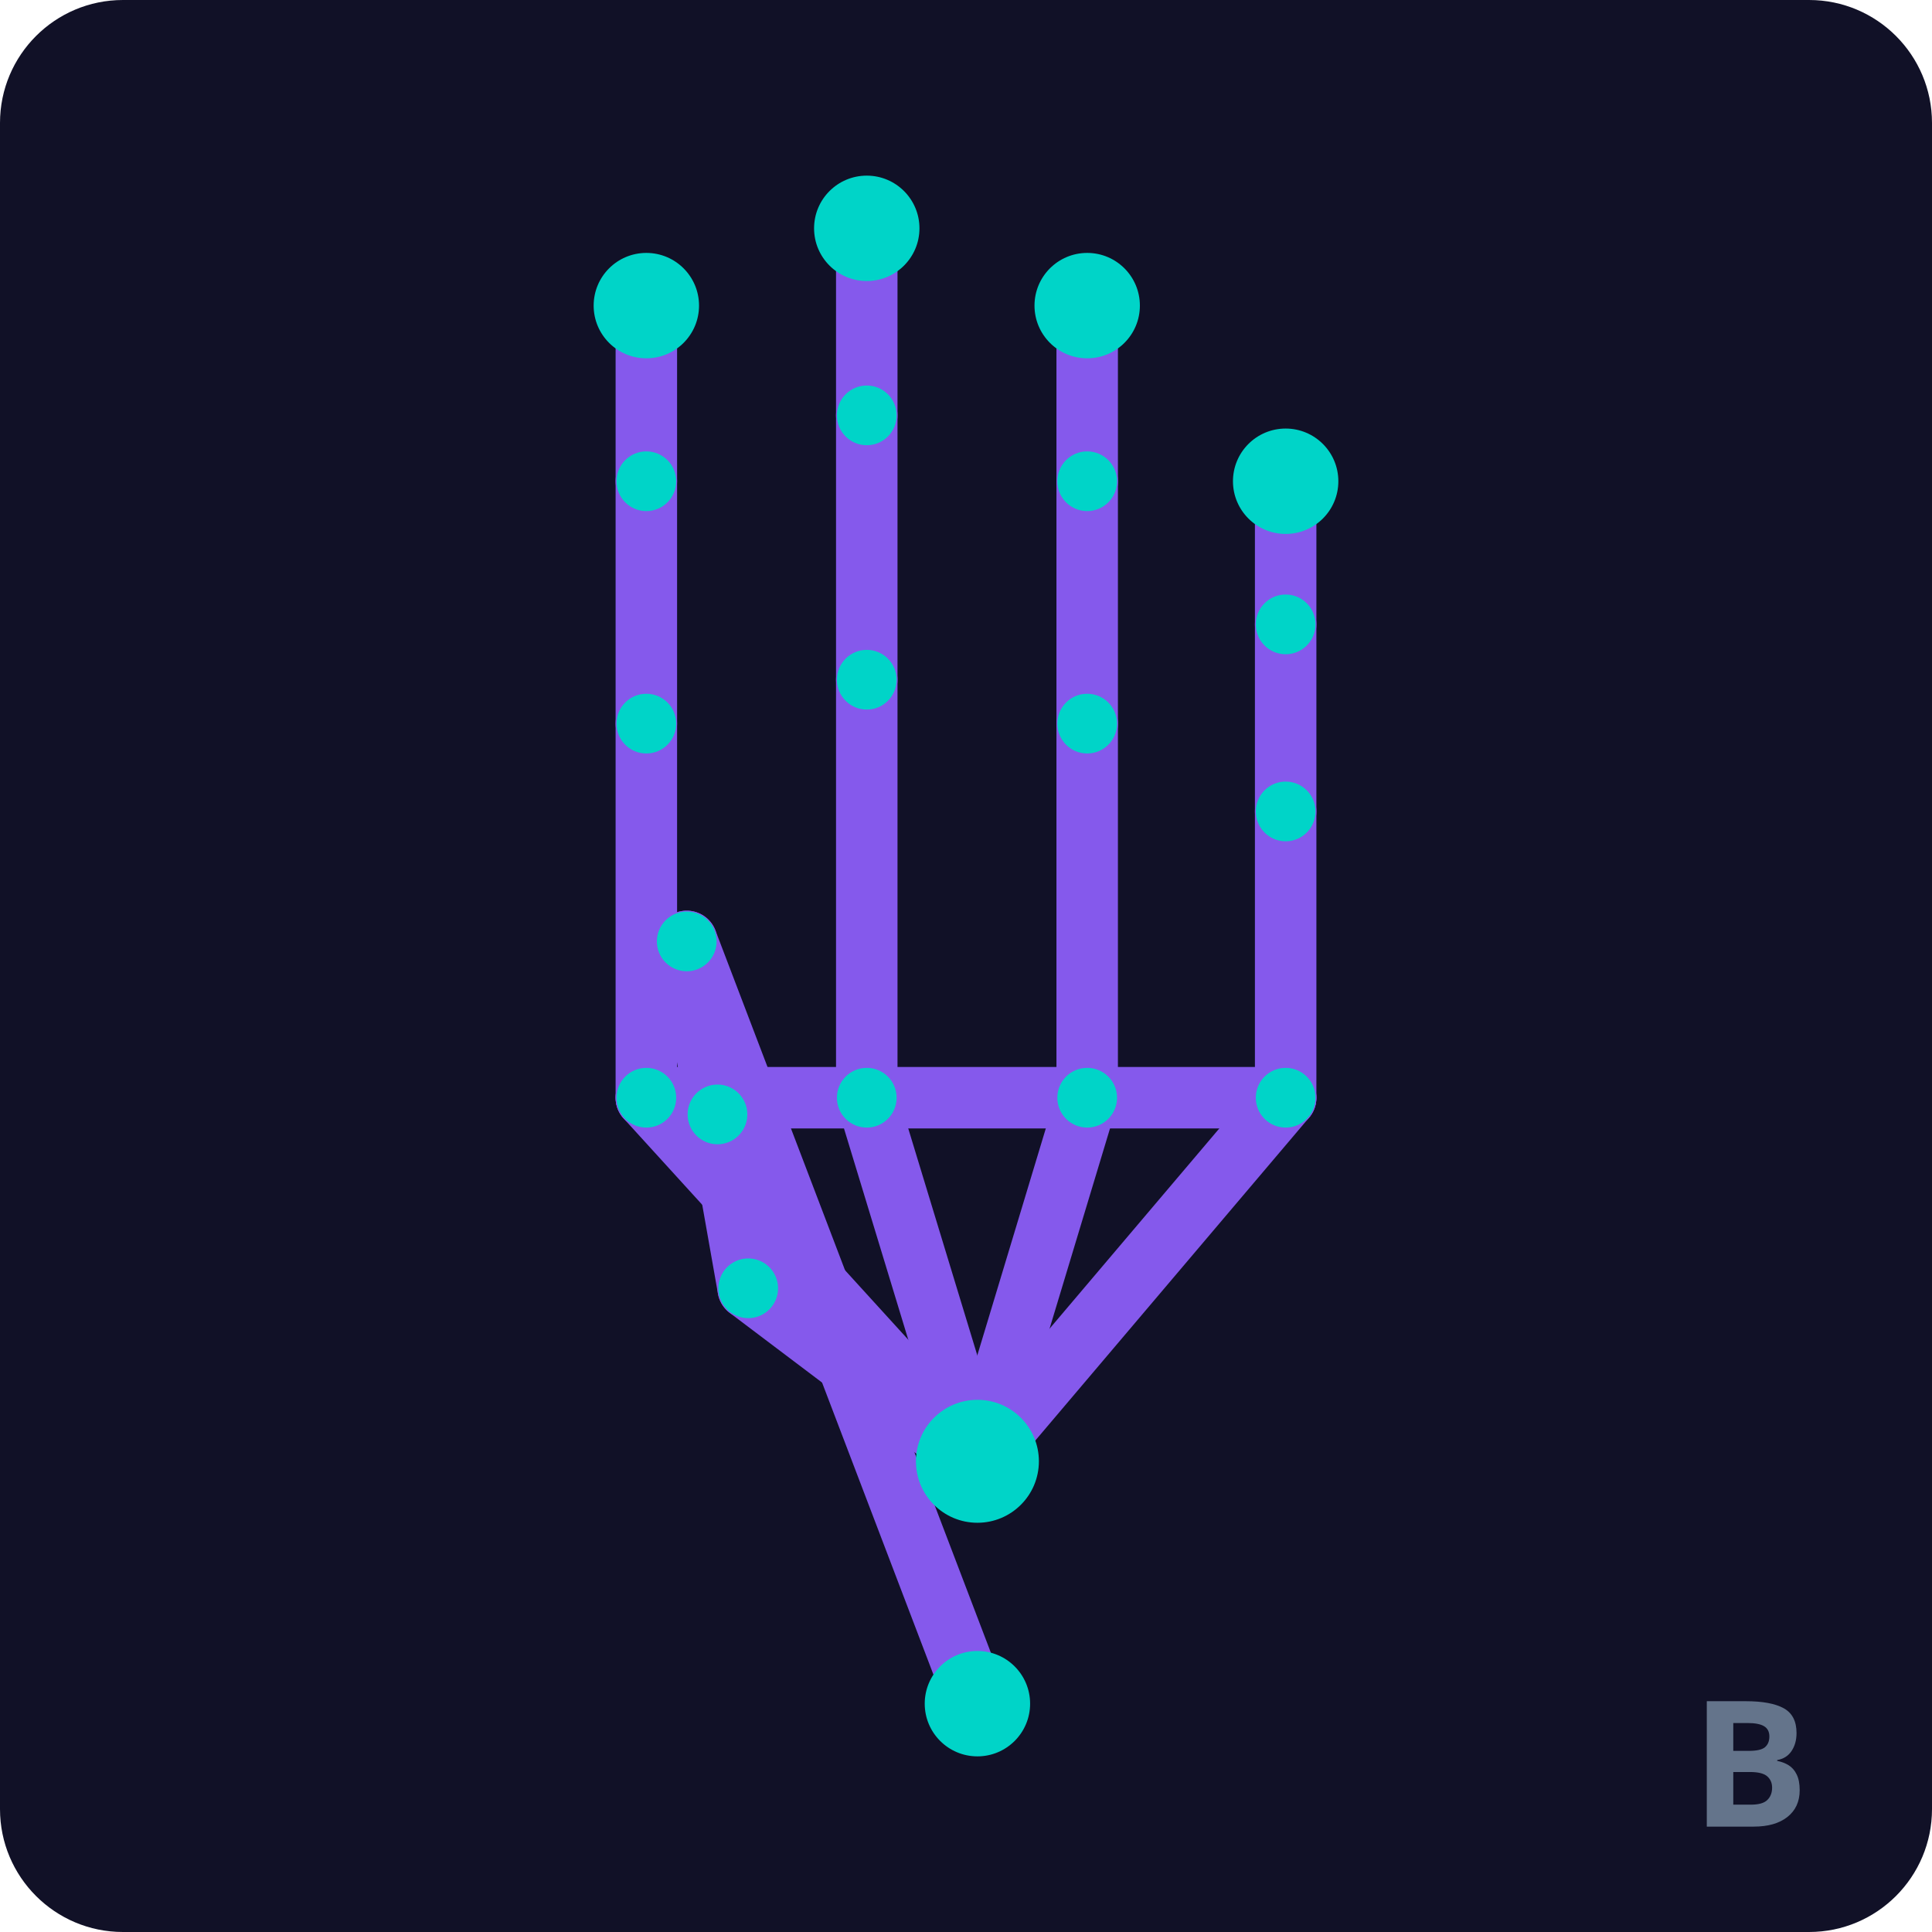
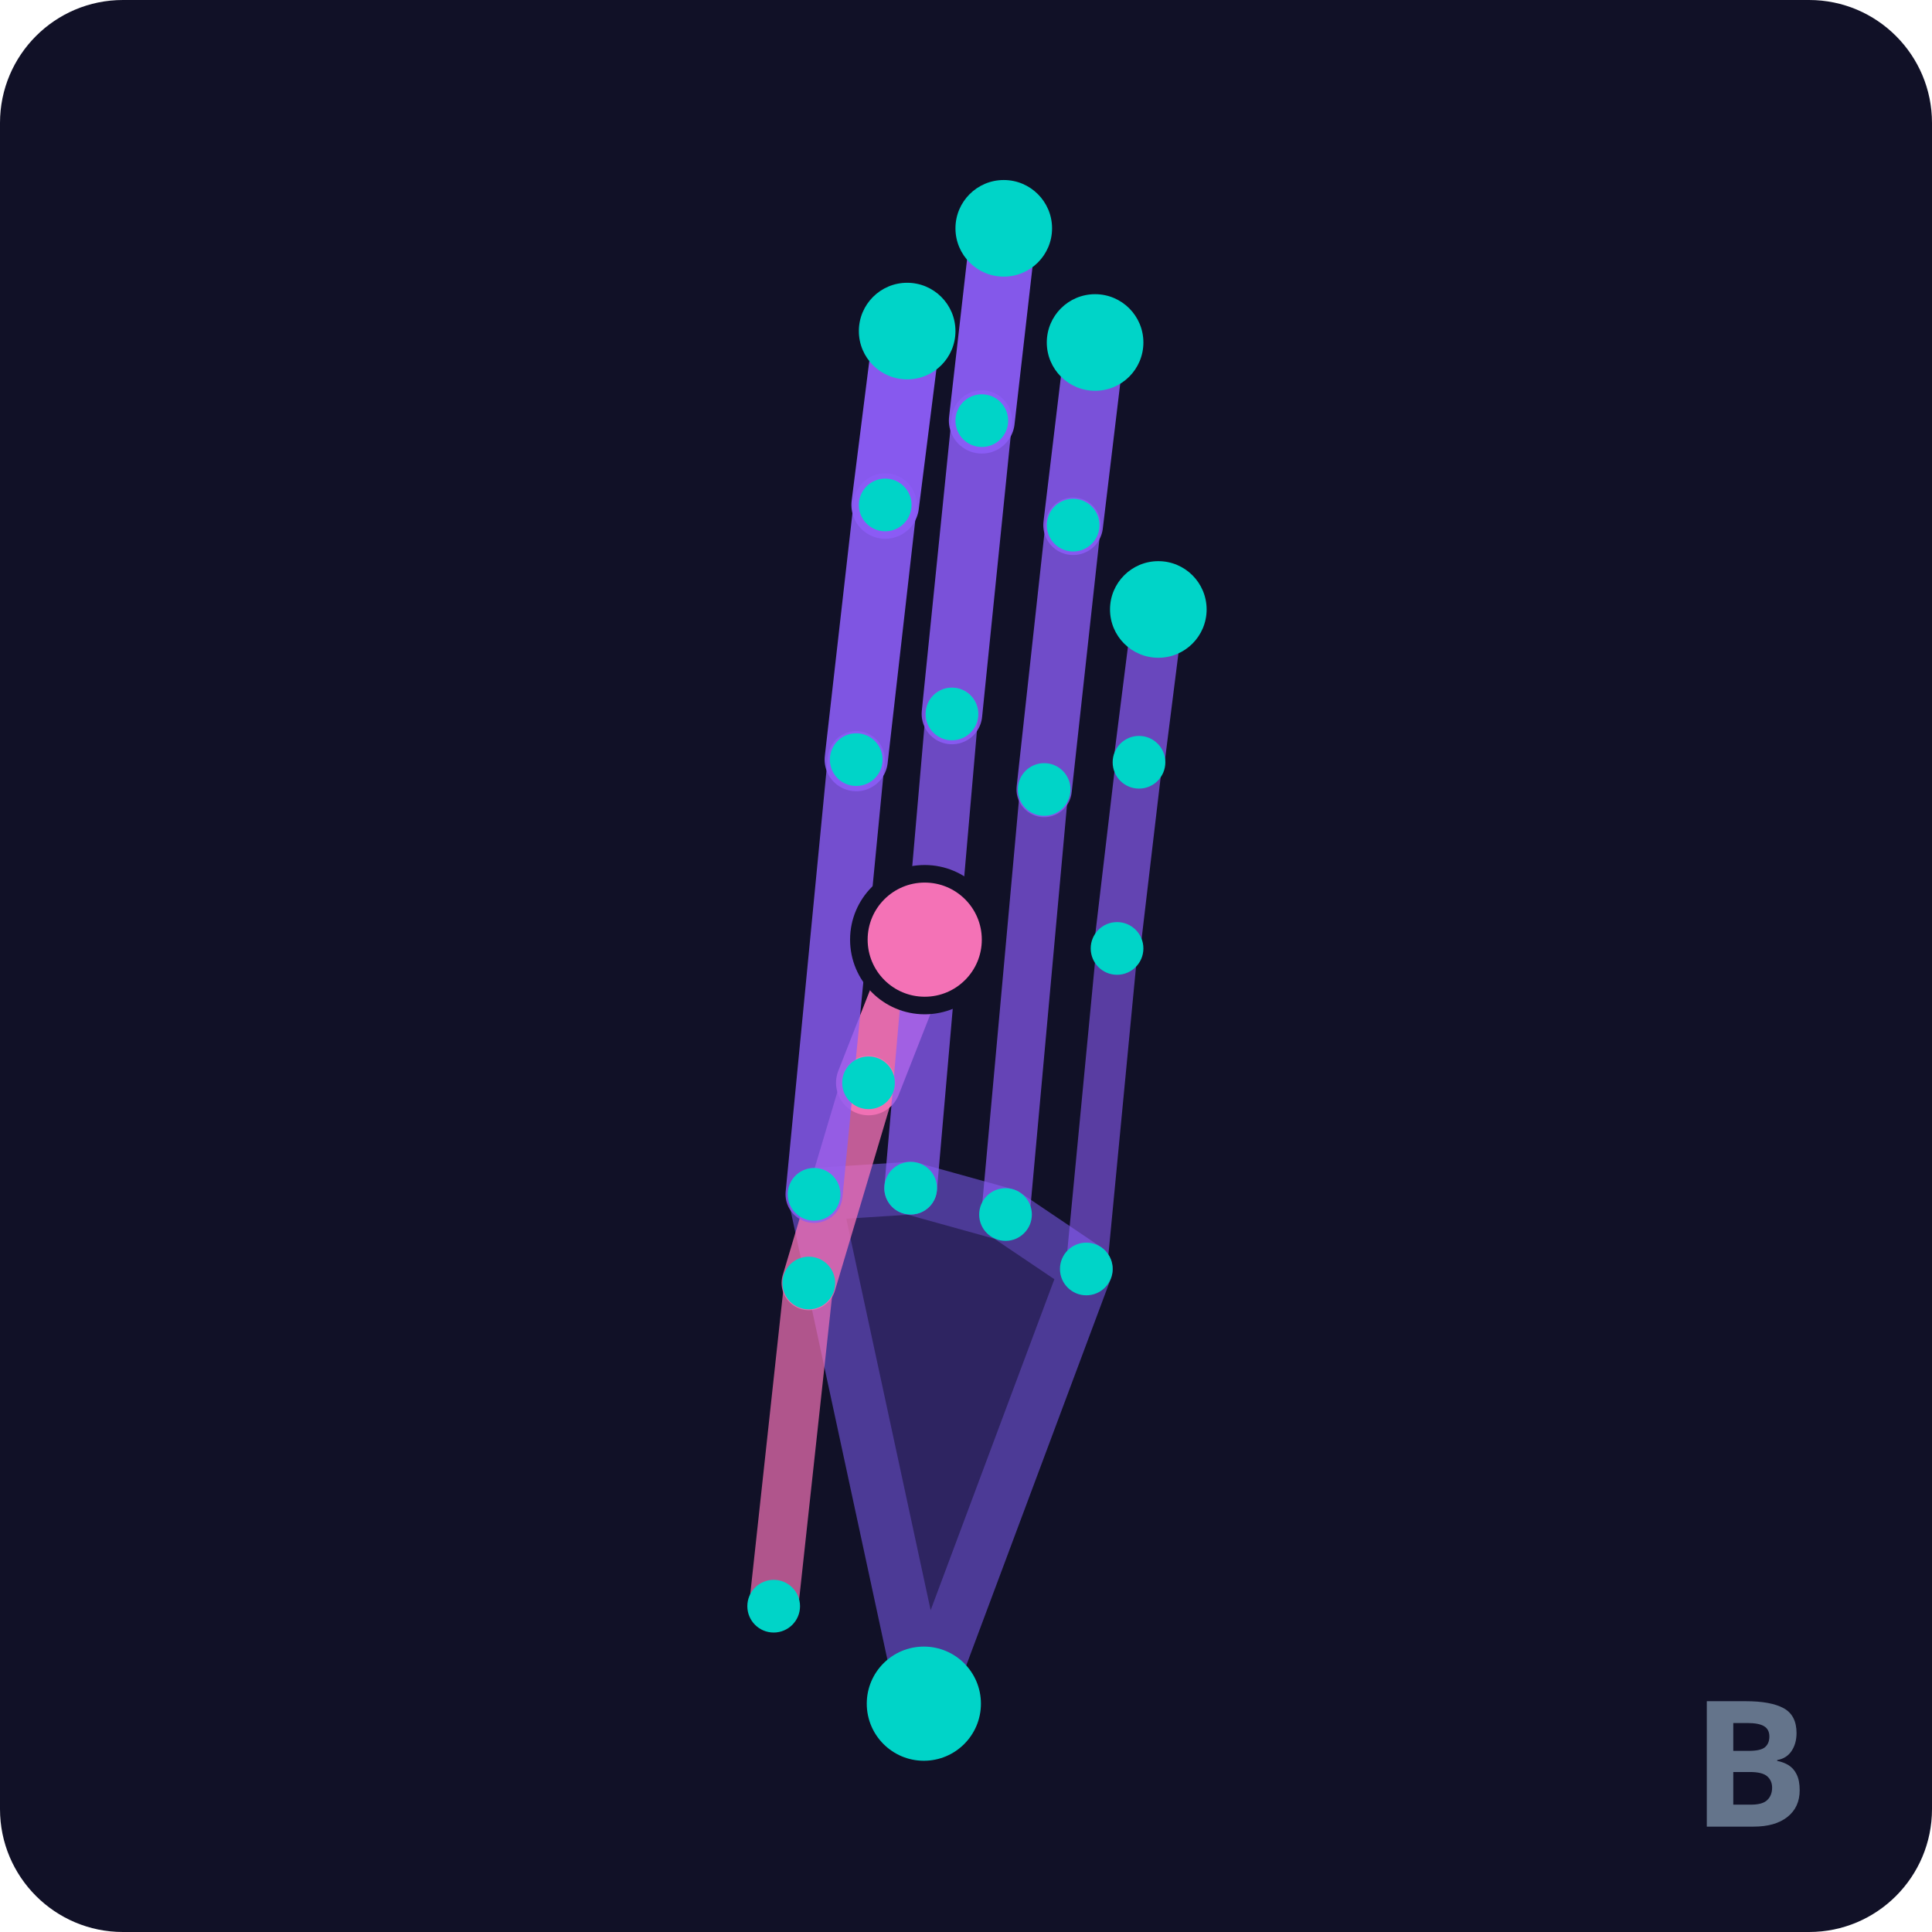
<svg xmlns="http://www.w3.org/2000/svg" viewBox="0 0 220 220" width="220" height="220" role="img" aria-label="ASL handshape for B">
  <rect width="220" height="220" rx="14" fill="#111127" />
-   <g stroke="#8b5cf6" stroke-width="7" stroke-linecap="round" opacity="0.95">
-     <line x1="111.3" y1="166.4" x2="85.2" y2="146.7" />
-     <line x1="85.2" y1="146.7" x2="81.7" y2="126.9" />
-     <line x1="81.7" y1="126.9" x2="78.2" y2="107.2" />
-     <line x1="78.2" y1="107.2" x2="111.3" y2="194.0" />
-     <line x1="111.3" y1="166.4" x2="73.6" y2="125.0" />
-     <line x1="73.6" y1="125.0" x2="73.6" y2="82.4" />
-     <line x1="73.6" y1="82.4" x2="73.6" y2="54.8" />
-     <line x1="73.6" y1="54.8" x2="73.6" y2="34.8" />
-     <line x1="111.3" y1="166.4" x2="98.7" y2="125.0" />
-     <line x1="98.7" y1="125.0" x2="98.7" y2="77.4" />
-     <line x1="98.7" y1="77.4" x2="98.7" y2="47.3" />
-     <line x1="98.7" y1="47.3" x2="98.7" y2="26.0" />
-     <line x1="111.3" y1="166.4" x2="123.8" y2="125.0" />
-     <line x1="123.8" y1="125.0" x2="123.8" y2="82.4" />
-     <line x1="123.8" y1="82.4" x2="123.8" y2="54.8" />
-     <line x1="123.8" y1="54.8" x2="123.8" y2="34.8" />
-     <line x1="111.3" y1="166.4" x2="146.4" y2="125.0" />
-     <line x1="146.4" y1="125.0" x2="146.4" y2="92.4" />
-     <line x1="146.4" y1="92.4" x2="146.4" y2="71.1" />
-     <line x1="146.4" y1="71.1" x2="146.4" y2="54.8" />
-     <line x1="73.6" y1="125.0" x2="98.7" y2="125.0" />
-     <line x1="98.7" y1="125.0" x2="123.8" y2="125.0" />
-     <line x1="123.8" y1="125.0" x2="146.4" y2="125.0" />
+   <polygon points="105.2,194.0 92.7,136.0 103.7,135.3 114.5,138.3 123.7,144.5" fill="#2e2461" stroke="#4c3a96" stroke-width="6" stroke-linejoin="round" />
+   <line x1="123.7" y1="144.5" x2="127.2" y2="108.0" stroke="#8b5cf6" stroke-width="4.7" stroke-linecap="round" opacity="0.59" />
+   <line x1="127.2" y1="108.0" x2="129.7" y2="86.8" stroke="#8b5cf6" stroke-width="5.3" stroke-linecap="round" opacity="0.67" />
+   <line x1="129.7" y1="86.8" x2="131.9" y2="69.4" stroke="#8b5cf6" stroke-width="5.8" stroke-linecap="round" opacity="0.72" />
+   <line x1="114.5" y1="138.3" x2="118.9" y2="89.9" stroke="#8b5cf6" stroke-width="5.5" stroke-linecap="round" opacity="0.69" />
+   <line x1="118.9" y1="89.9" x2="122.2" y2="59.8" stroke="#8b5cf6" stroke-width="6.3" stroke-linecap="round" opacity="0.78" />
+   <line x1="122.2" y1="59.8" x2="124.7" y2="39.0" stroke="#8b5cf6" stroke-width="6.8" stroke-linecap="round" opacity="0.86" />
+   <line x1="88.1" y1="182.9" x2="92.1" y2="146.1" stroke="#f472b6" stroke-width="5.6" stroke-linecap="round" opacity="0.70" />
+   <line x1="92.1" y1="146.1" x2="98.9" y2="123.3" stroke="#f472b6" stroke-width="6.2" stroke-linecap="round" opacity="0.77" />
+   <line x1="98.9" y1="123.3" x2="105.3" y2="107.0" stroke="#f472b6" stroke-width="7.4" stroke-linecap="round" opacity="0.92" />
+   <line x1="103.7" y1="135.3" x2="108.4" y2="81.3" stroke="#8b5cf6" stroke-width="6.0" stroke-linecap="round" opacity="0.75" />
+   <line x1="108.4" y1="81.3" x2="111.8" y2="47.9" stroke="#8b5cf6" stroke-width="6.9" stroke-linecap="round" opacity="0.86" />
+   <line x1="111.8" y1="47.9" x2="114.3" y2="26.0" stroke="#8b5cf6" stroke-width="7.5" stroke-linecap="round" opacity="0.94" />
+   <line x1="92.7" y1="136.0" x2="97.5" y2="86.5" stroke="#8b5cf6" stroke-width="6.5" stroke-linecap="round" opacity="0.81" />
+   <line x1="97.5" y1="86.5" x2="100.8" y2="57.5" stroke="#8b5cf6" stroke-width="7.2" stroke-linecap="round" opacity="0.90" />
+   <line x1="100.8" y1="57.5" x2="103.3" y2="37.7" stroke="#8b5cf6" stroke-width="7.7" stroke-linecap="round" opacity="0.96" />
+   <g fill="#00d4c8">
+     <circle cx="105.2" cy="194.0" r="6.5" />
+     <circle cx="88.1" cy="182.9" r="3.0" />
+     <circle cx="92.1" cy="146.1" r="3.0" />
+     <circle cx="98.9" cy="123.3" r="3.0" />
+     <circle cx="92.7" cy="136.0" r="3.0" />
+     <circle cx="97.5" cy="86.5" r="3.0" />
+     <circle cx="100.8" cy="57.5" r="3.0" />
+     <circle cx="103.3" cy="37.7" r="5.5" />
+     <circle cx="103.7" cy="135.3" r="3.0" />
+     <circle cx="108.4" cy="81.3" r="3.0" />
+     <circle cx="111.8" cy="47.9" r="3.0" />
+     <circle cx="114.3" cy="26.0" r="5.5" />
+     <circle cx="114.5" cy="138.3" r="3.0" />
+     <circle cx="118.9" cy="89.9" r="3.0" />
+     <circle cx="122.2" cy="59.8" r="3.0" />
+     <circle cx="124.7" cy="39.0" r="5.5" />
+     <circle cx="123.7" cy="144.5" r="3.0" />
+     <circle cx="127.2" cy="108.0" r="3.0" />
+     <circle cx="129.7" cy="86.8" r="3.0" />
+     <circle cx="131.9" cy="69.4" r="5.5" />
  </g>
-   <g fill="#00d4c8">
-     <circle cx="111.3" cy="166.4" r="7.0" />
-     <circle cx="85.2" cy="146.7" r="3.4" />
-     <circle cx="81.7" cy="126.9" r="3.4" />
-     <circle cx="78.2" cy="107.2" r="3.4" />
-     <circle cx="111.3" cy="194.0" r="6.0" />
-     <circle cx="73.6" cy="125.0" r="3.4" />
-     <circle cx="73.6" cy="82.4" r="3.4" />
-     <circle cx="73.6" cy="54.8" r="3.4" />
-     <circle cx="73.6" cy="34.8" r="6.0" />
-     <circle cx="98.7" cy="125.0" r="3.4" />
-     <circle cx="98.7" cy="77.4" r="3.4" />
-     <circle cx="98.7" cy="47.3" r="3.4" />
-     <circle cx="98.7" cy="26.0" r="6.0" />
-     <circle cx="123.8" cy="125.0" r="3.4" />
-     <circle cx="123.8" cy="82.4" r="3.4" />
-     <circle cx="123.8" cy="54.8" r="3.4" />
-     <circle cx="123.8" cy="34.8" r="6.0" />
-     <circle cx="146.4" cy="125.0" r="3.4" />
-     <circle cx="146.4" cy="92.4" r="3.4" />
-     <circle cx="146.4" cy="71.1" r="3.4" />
-     <circle cx="146.4" cy="54.8" r="6.0" />
-   </g>
+   <circle cx="105.3" cy="107.0" r="7.5" fill="#f472b6" stroke="#111127" stroke-width="2" />
  <text x="206" y="208" text-anchor="end" fill="#64748b" font-family="system-ui, sans-serif" font-size="20" font-weight="600">B</text>
</svg>
